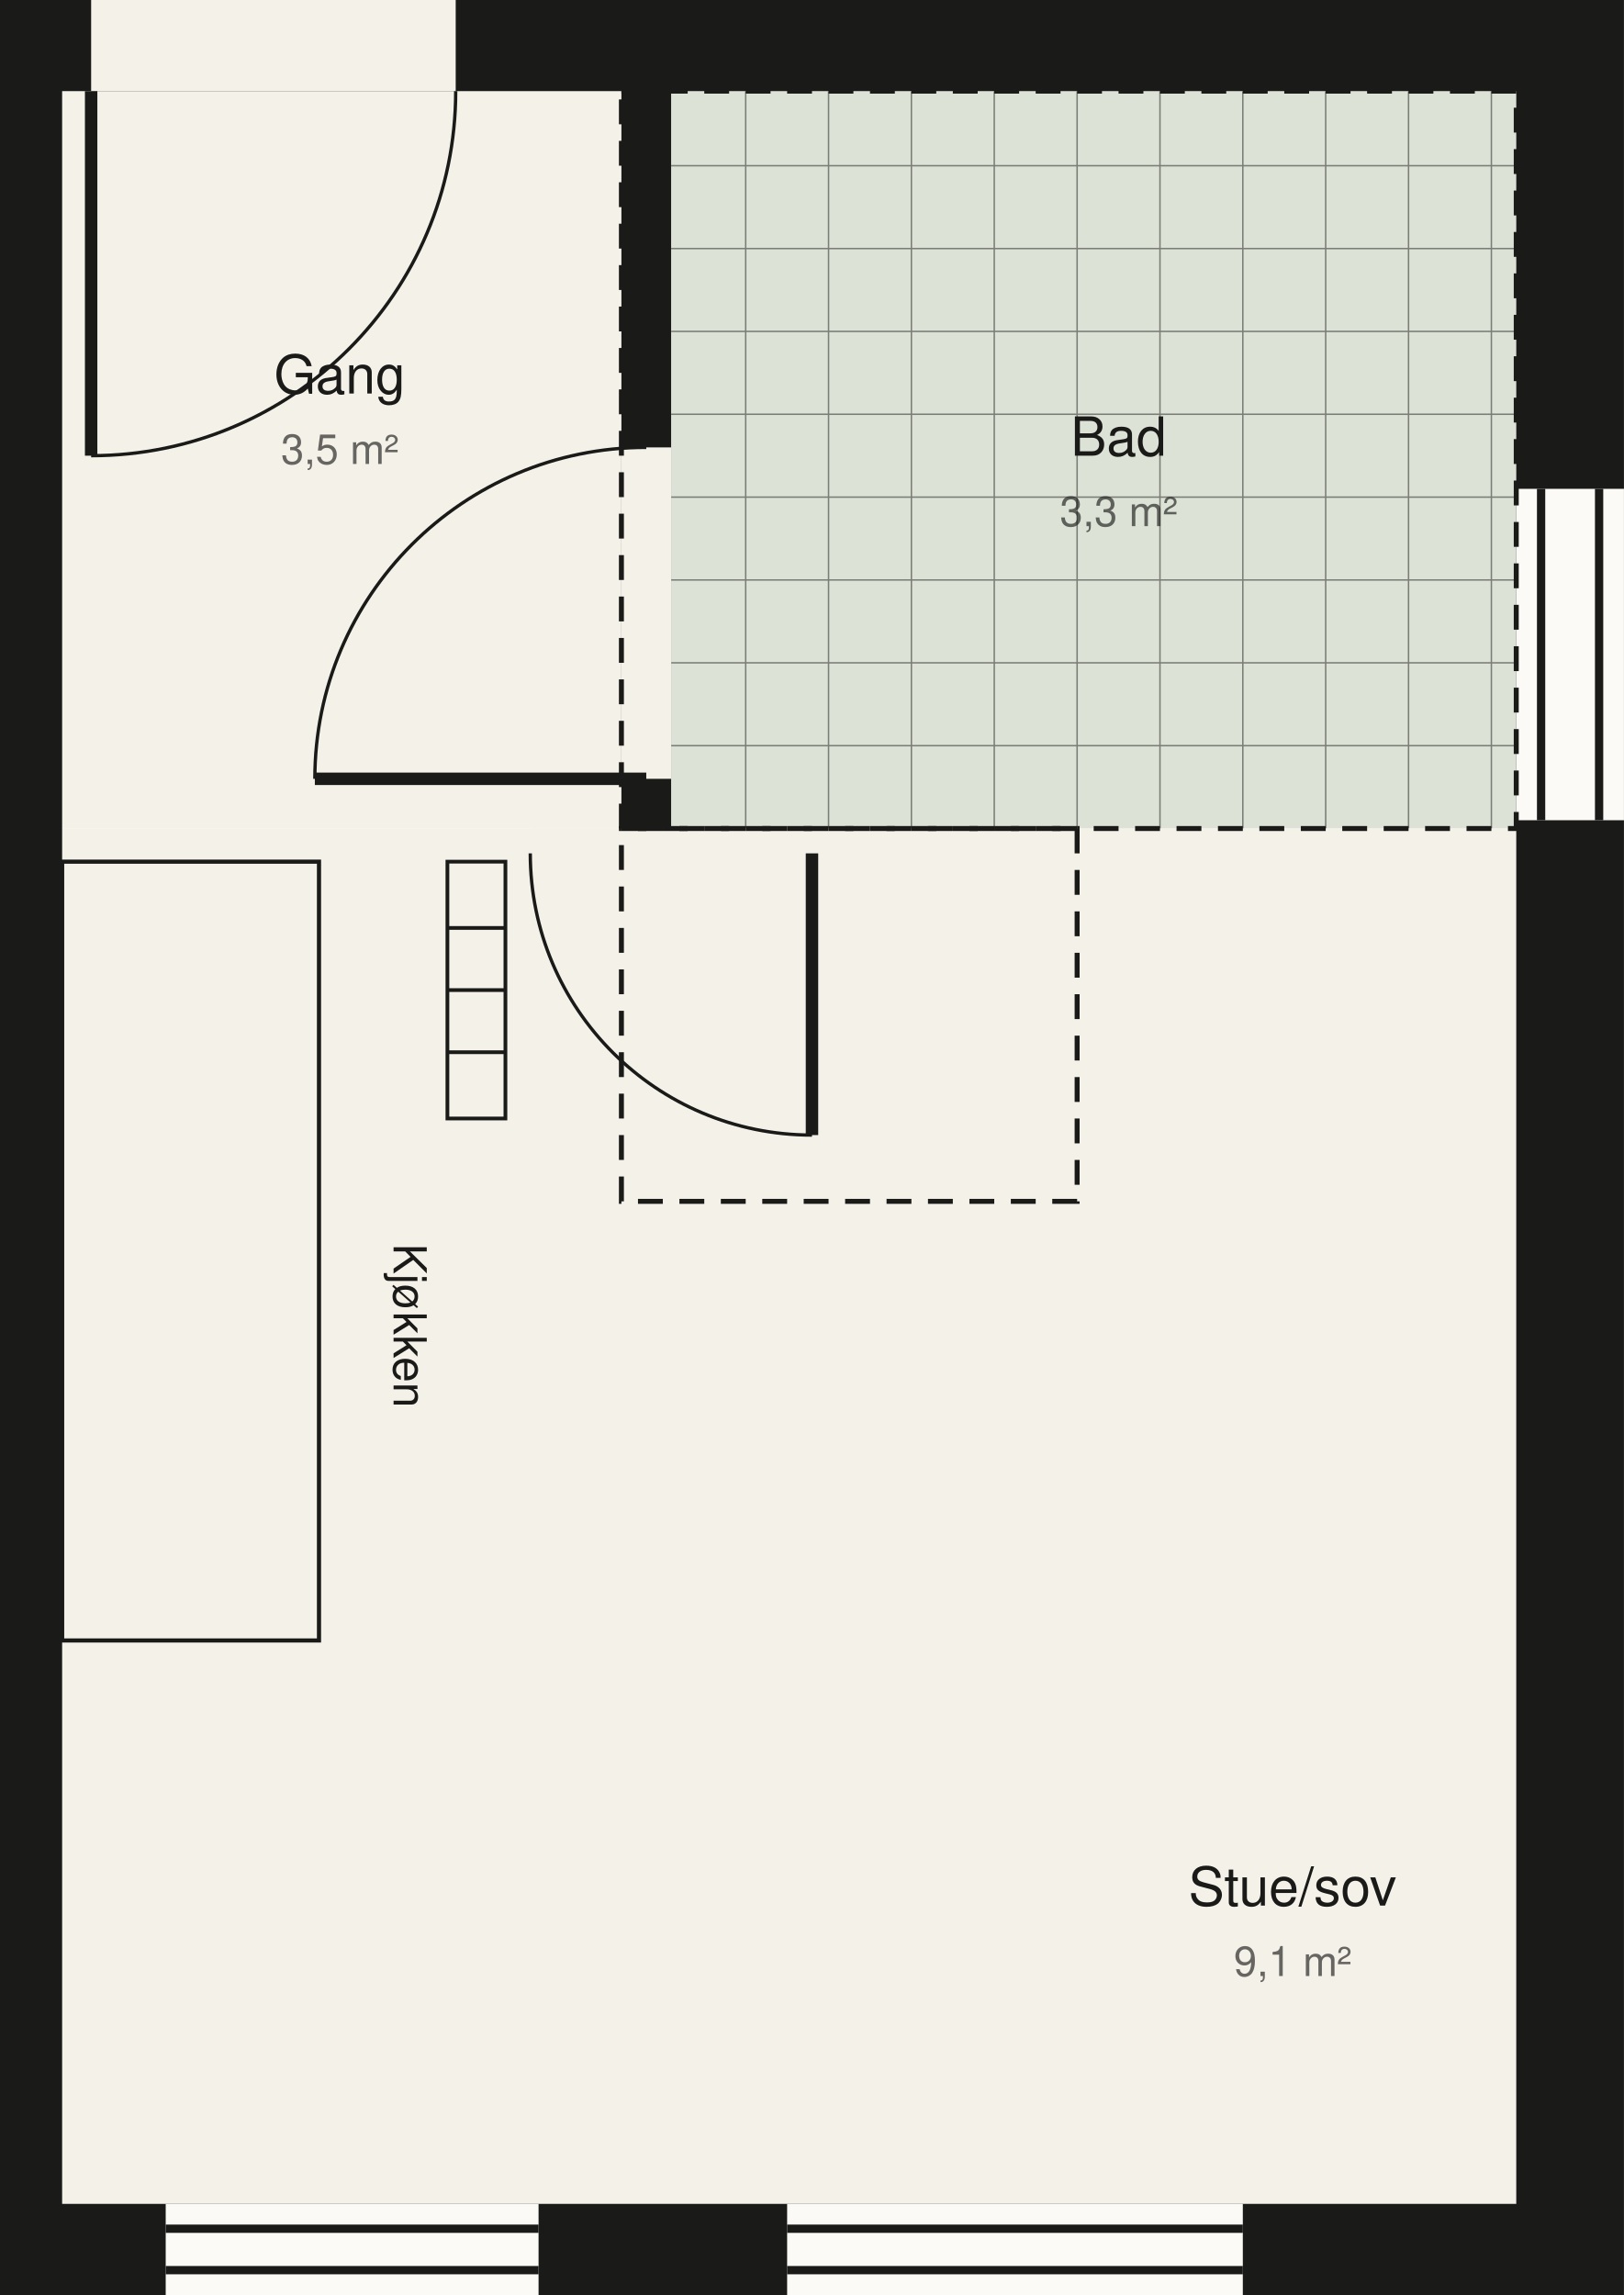
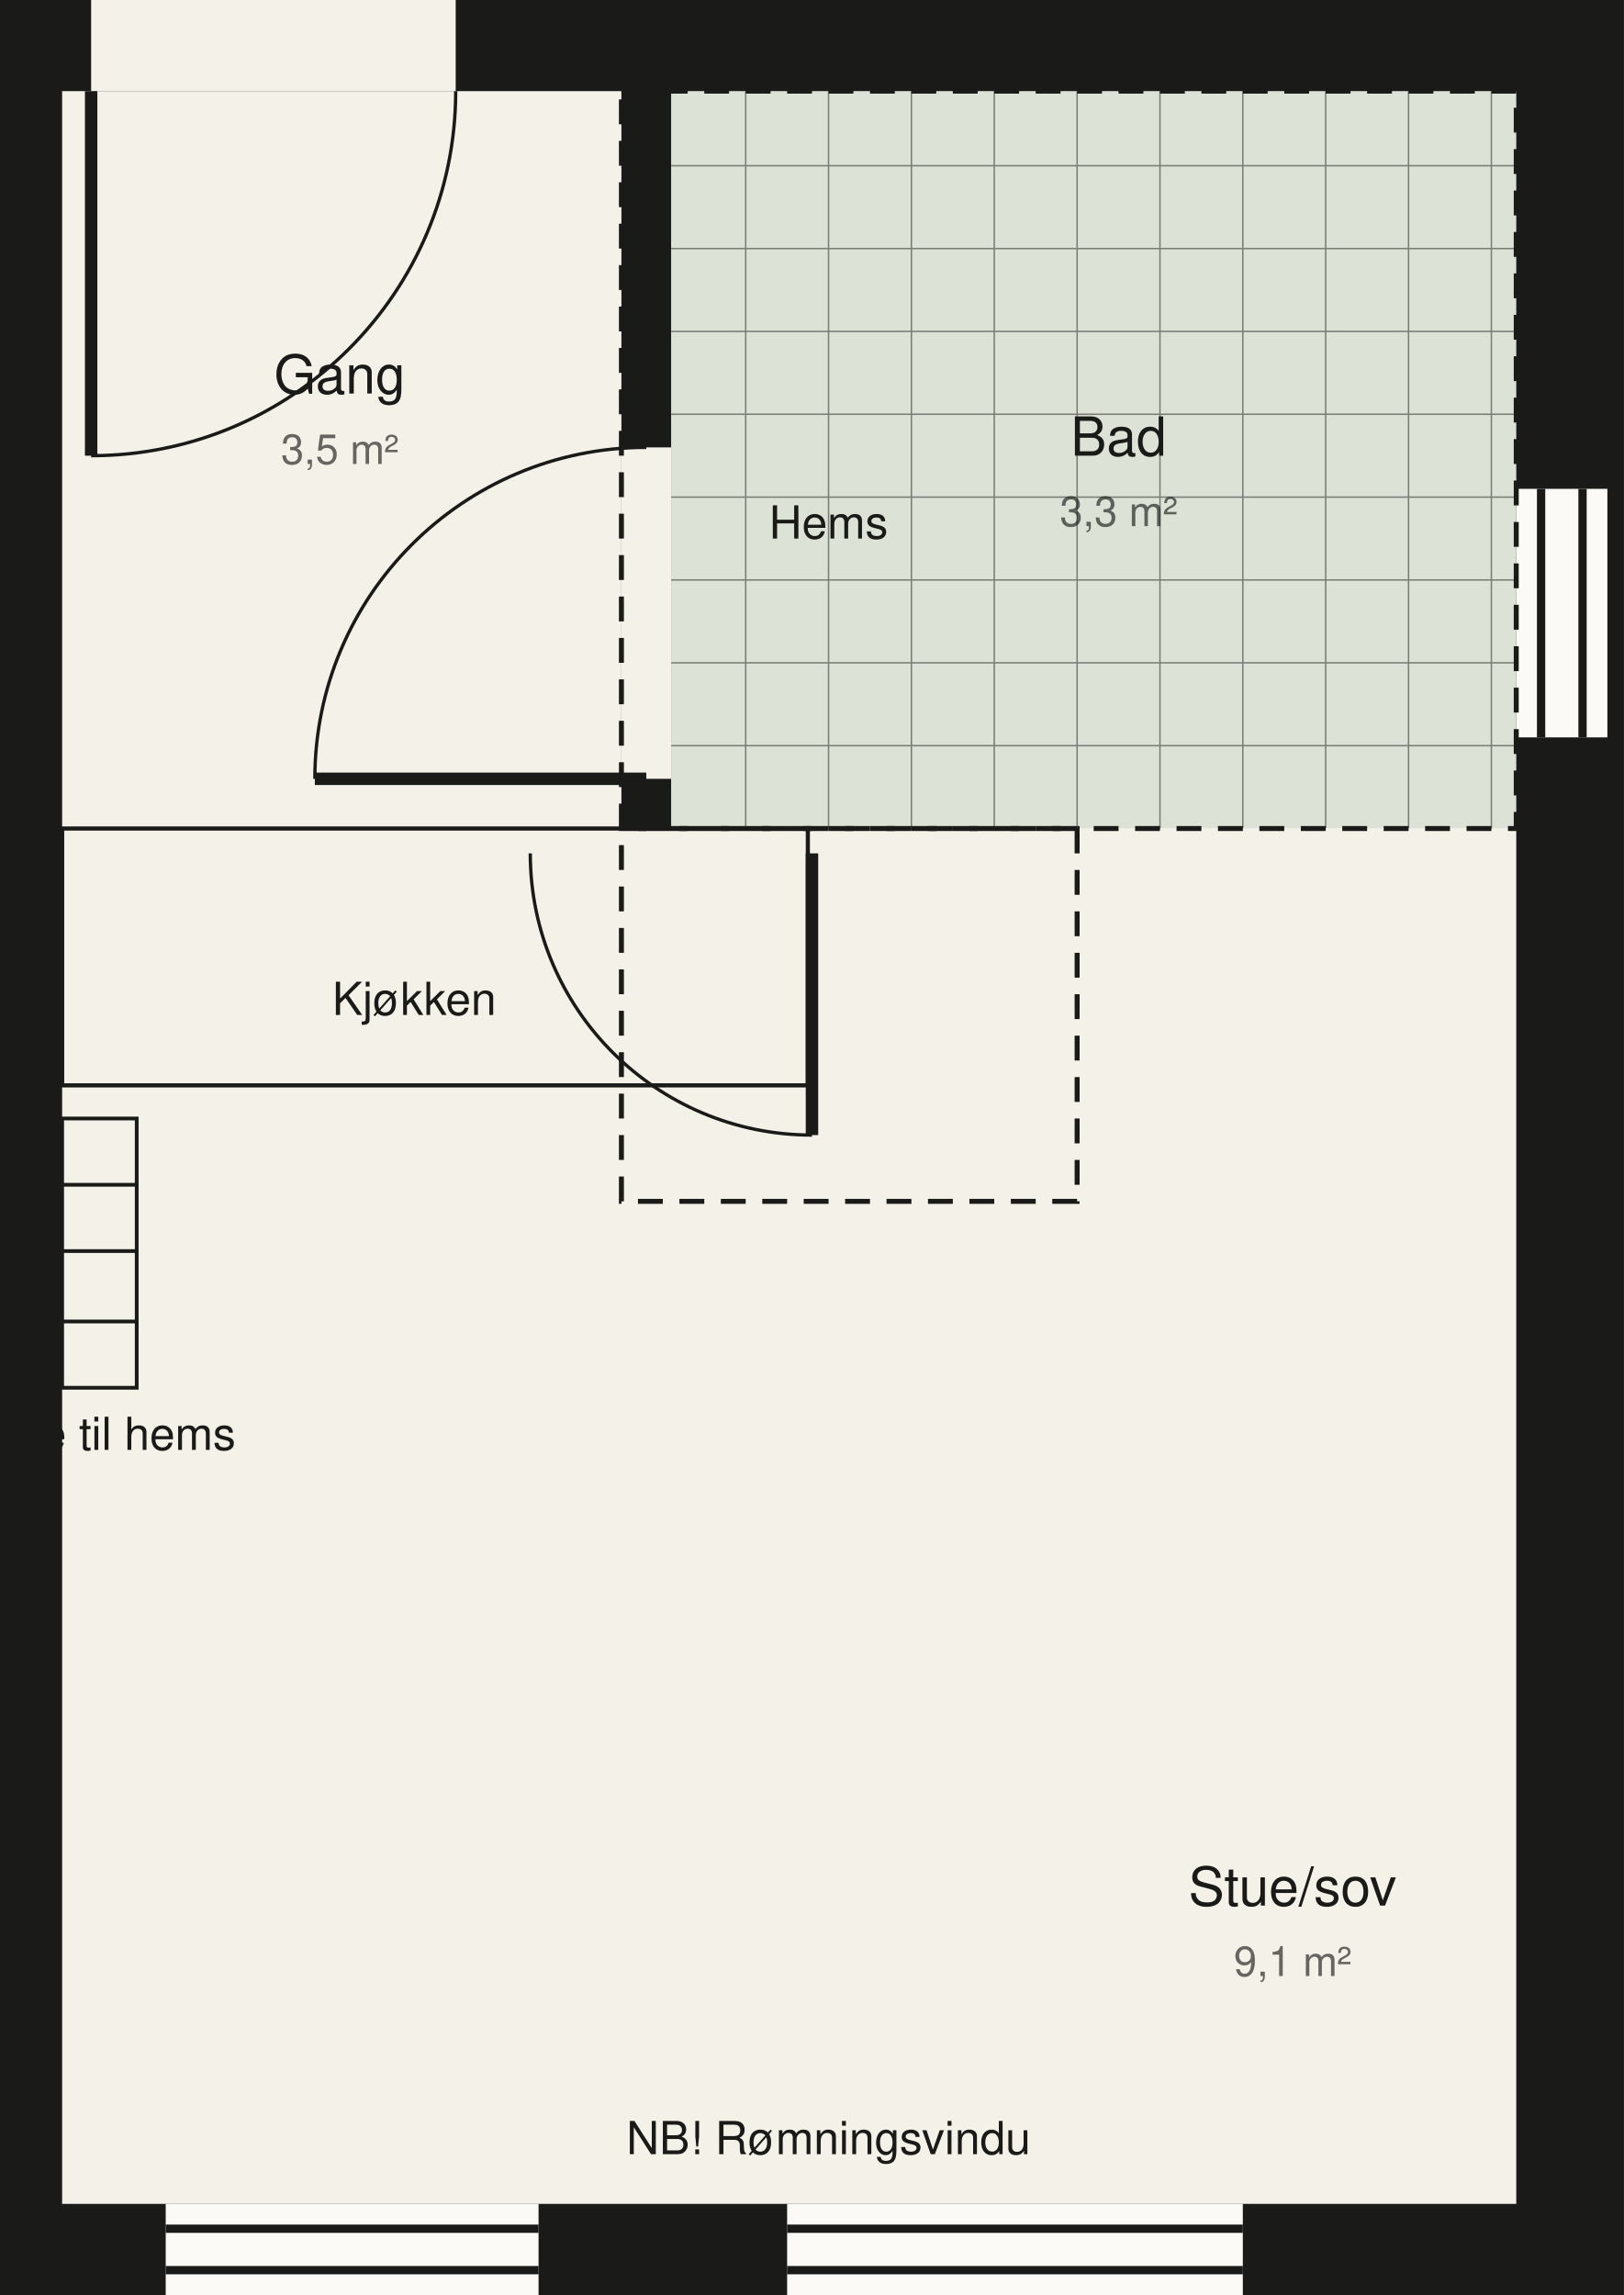
<svg xmlns="http://www.w3.org/2000/svg" viewBox="0 0 392 554">
  <polygon points="15,22 150,22 150,200 15,200" fill="#F4F1E8" />
  <polygon points="162,22 366,22 366,200 162,200" fill="#DCE2D6" />
  <polygon points="15,200 366,200 366,532 15,532" fill="#F4F1E8" />
  <clipPath id="bad1">
    <polygon points="162,22 366,22 366,200 162,200" />
  </clipPath>
  <g clip-path="url(#bad1)" stroke="#1A1A18" stroke-width="0.35" opacity="0.5">
    <line x1="180" y1="22" x2="180" y2="200" />
    <line x1="200" y1="22" x2="200" y2="200" />
    <line x1="220" y1="22" x2="220" y2="200" />
    <line x1="240" y1="22" x2="240" y2="200" />
    <line x1="260" y1="22" x2="260" y2="200" />
    <line x1="280" y1="22" x2="280" y2="200" />
    <line x1="300" y1="22" x2="300" y2="200" />
    <line x1="320" y1="22" x2="320" y2="200" />
    <line x1="340" y1="22" x2="340" y2="200" />
    <line x1="360" y1="22" x2="360" y2="200" />
    <line x1="162" y1="40" x2="366" y2="40" />
    <line x1="162" y1="60" x2="366" y2="60" />
    <line x1="162" y1="80" x2="366" y2="80" />
    <line x1="162" y1="100" x2="366" y2="100" />
    <line x1="162" y1="120" x2="366" y2="120" />
    <line x1="162" y1="140" x2="366" y2="140" />
    <line x1="162" y1="160" x2="366" y2="160" />
    <line x1="162" y1="180" x2="366" y2="180" />
  </g>
  <path d="M 0 0 L 392 0 L 392 554 L 0 554 Z M 15 22 L 150 22 L 150 200 L 15 200 Z M 162 22 L 366 22 L 366 200 L 162 200 Z M 15 200 L 366 200 L 366 532 L 15 532 Z" fill="#1A1A18" fill-rule="evenodd" />
  <rect x="22" y="0" width="88" height="22" fill="#F4F1E8" />
  <line x1="22" y1="22" x2="22" y2="110" stroke="#1A1A18" stroke-width="3" />
  <path d="M 22 110 A 88 88 0 0 0 110 22" fill="none" stroke="#1A1A18" stroke-width="0.8" />
  <rect x="150" y="108" width="12" height="80" fill="#F4F1E8" />
  <line x1="156" y1="188" x2="76" y2="188" stroke="#1A1A18" stroke-width="3" />
  <path d="M 76 188 A 80 80 0 0 1 156 108" fill="none" stroke="#1A1A18" stroke-width="0.8" />
  <rect x="128" y="200" width="68" height="12" fill="#F4F1E8" />
  <line x1="196" y1="206" x2="196" y2="274" stroke="#1A1A18" stroke-width="3" />
  <path d="M 196 274 A 68 68 0 0 1 128 206" fill="none" stroke="#1A1A18" stroke-width="0.8" />
  <rect x="40" y="532" width="90" height="22" fill="#FBFAF6" />
  <line x1="40" y1="538" x2="130" y2="538" stroke="#1A1A18" stroke-width="2" />
  <line x1="40" y1="548" x2="130" y2="548" stroke="#1A1A18" stroke-width="2" />
  <rect x="190" y="532" width="110" height="22" fill="#FBFAF6" />
  <line x1="190" y1="538" x2="300" y2="538" stroke="#1A1A18" stroke-width="2" />
  <line x1="190" y1="548" x2="300" y2="548" stroke="#1A1A18" stroke-width="2" />
-   <rect x="366" y="118" width="26" height="80" fill="#FBFAF6" />
-   <line x1="372" y1="118" x2="372" y2="198" stroke="#1A1A18" stroke-width="2" />
-   <line x1="386" y1="118" x2="386" y2="198" stroke="#1A1A18" stroke-width="2" />
+   <rect x="366" y="118" width="22" height="60" fill="#FBFAF6" />
+   <line x1="372" y1="118" x2="372" y2="178" stroke="#1A1A18" stroke-width="2" />
+   <line x1="382" y1="118" x2="382" y2="178" stroke="#1A1A18" stroke-width="2" />
  <use href="#wc" transform="translate(190 26)" />
  <use href="#servant" transform="translate(290 26)" />
-   <use href="#skap" transform="translate(15 210)" />
-   <use href="#kvask" transform="translate(15 272)" />
-   <use href="#komfyr" transform="translate(15 334)" />
-   <use href="#sofa" transform="translate(205 210)" />
-   <use href="#rundbord90" transform="translate(195 300)" />
-   <use href="#lenestol" transform="translate(120 330)" />
-   <rect x="15" y="208" width="62" height="188" fill="none" stroke="#1A1A18" stroke-width="1" />
-   <rect x="108" y="208" width="14" height="62" fill="none" stroke="#1A1A18" stroke-width="0.9" />
-   <line x1="108" y1="224" x2="122" y2="224" stroke="#1A1A18" stroke-width="0.9" />
-   <line x1="108" y1="239" x2="122" y2="239" stroke="#1A1A18" stroke-width="0.9" />
-   <line x1="108" y1="254" x2="122" y2="254" stroke="#1A1A18" stroke-width="0.9" />
+   <use href="#skap" transform="translate(15 200)" />
+   <use href="#kvask" transform="translate(75 200)" />
+   <use href="#komfyr" transform="translate(135 200)" />
+   <use href="#sofa" transform="translate(205 300)" />
+   <use href="#rundbord90" transform="translate(200 400)" />
+   <use href="#lenestol" transform="translate(80 400)" />
+   <rect x="15" y="200" width="180" height="62" fill="none" stroke="#1A1A18" stroke-width="1" />
+   <rect x="15" y="270" width="18" height="65" fill="none" stroke="#1A1A18" stroke-width="0.9" />
+   <line x1="15" y1="286" x2="33" y2="286" stroke="#1A1A18" stroke-width="0.9" />
+   <line x1="15" y1="302" x2="33" y2="302" stroke="#1A1A18" stroke-width="0.9" />
+   <line x1="15" y1="319" x2="33" y2="319" stroke="#1A1A18" stroke-width="0.9" />
+   <text x="24" y="350" font-family="Helvetica" font-size="11" fill="#1A1A18" text-anchor="middle">Stige til hems</text>
  <polygon points="150,22 366,22 366,200 150,200" fill="none" stroke="#1A1A18" stroke-width="1.2" stroke-dasharray="6 4" />
  <polygon points="150,200 260,200 260,290 150,290" fill="none" stroke="#1A1A18" stroke-width="1.2" stroke-dasharray="6 4" />
-   <text x="95" y="320" font-family="Helvetica" font-size="11" fill="#1A1A18" text-anchor="middle" transform="rotate(90 95 320)">Kjøkken</text>
+   <text x="200" y="130" font-family="Helvetica" font-size="11" fill="#1A1A18" text-anchor="middle">Hems</text>
+   <text x="100" y="245" font-family="Helvetica" font-size="11" fill="#1A1A18" text-anchor="middle">Kjøkken</text>
+   <text x="200" y="520" font-family="Helvetica" font-size="11" fill="#1A1A18" text-anchor="middle">NB! Rømningsvindu</text>
+   <text x="196" y="15" font-family="Helvetica" font-size="11" fill="#1A1A18" text-anchor="middle">H0301</text>
  <g font-family="Helvetica" fill="#1A1A18" text-anchor="middle">
    <text x="82" y="95" font-size="13">Gang</text>
    <text x="82" y="112" font-size="10" opacity="0.65">3,5 m²</text>
  </g>
  <g font-family="Helvetica" fill="#1A1A18" text-anchor="middle">
    <text x="270" y="110" font-size="13">Bad</text>
    <text x="270" y="127" font-size="10" opacity="0.65">3,3 m²</text>
  </g>
  <g font-family="Helvetica" fill="#1A1A18" text-anchor="middle">
    <text x="312" y="460" font-size="13">Stue/sov</text>
    <text x="312" y="477" font-size="10" opacity="0.65">9,1 m²</text>
  </g>
</svg>
